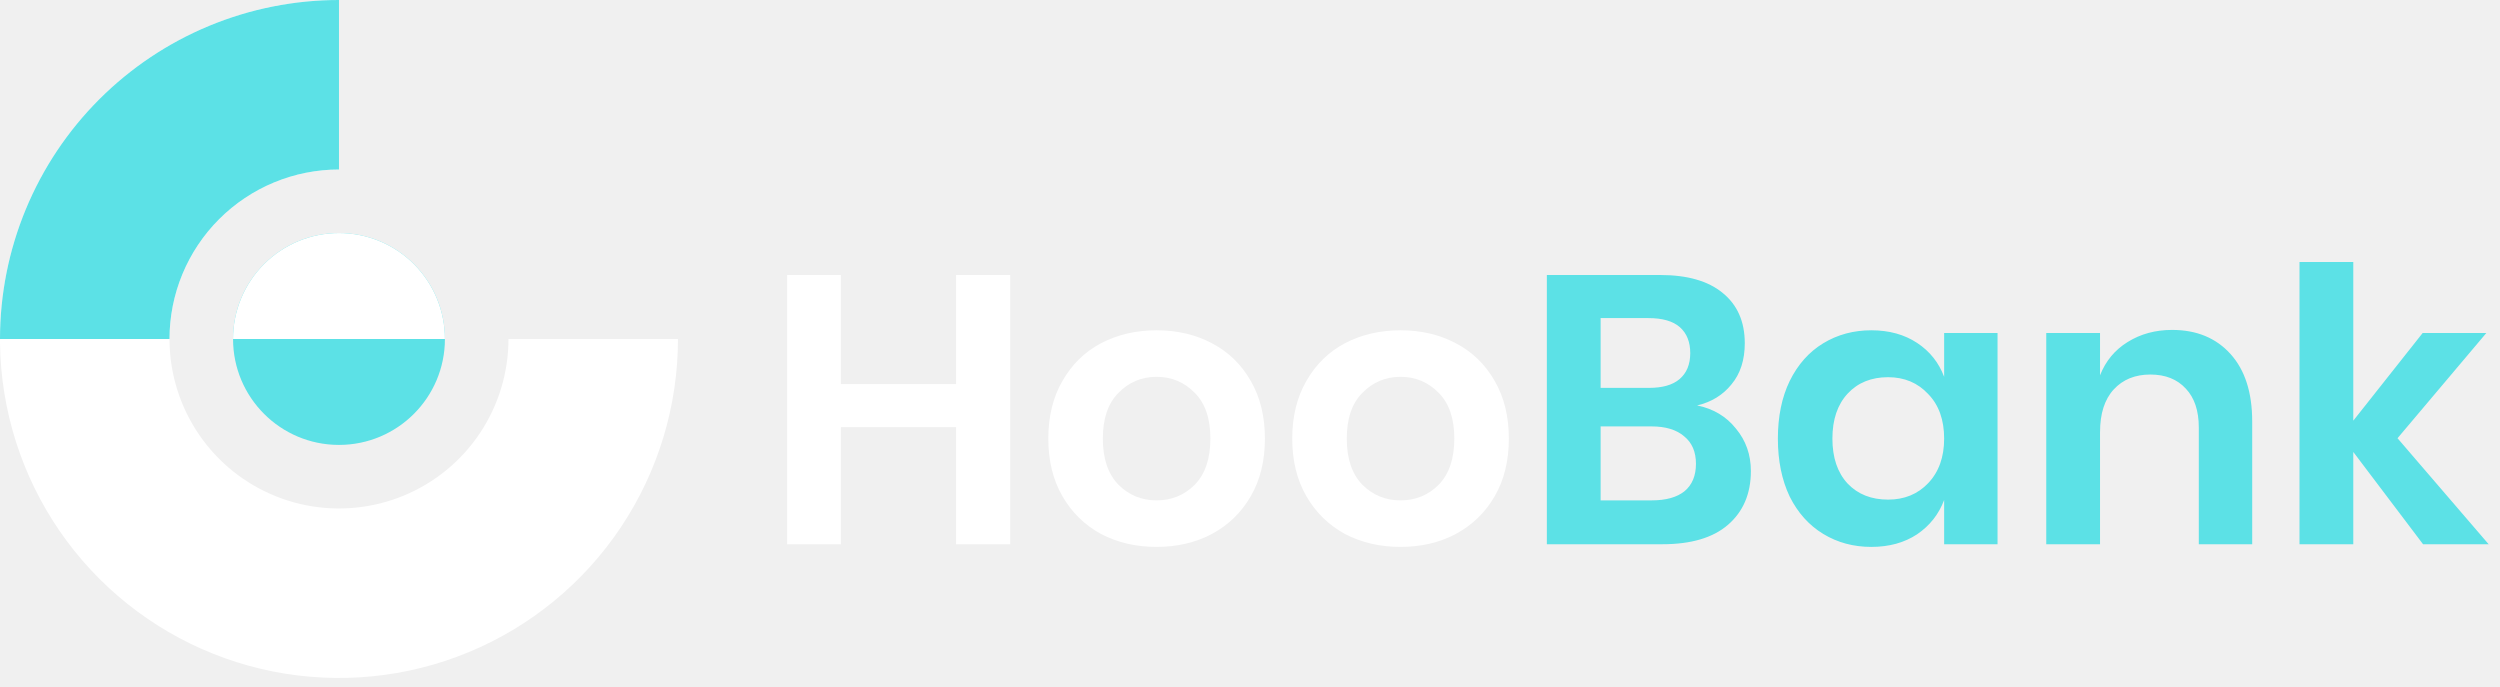
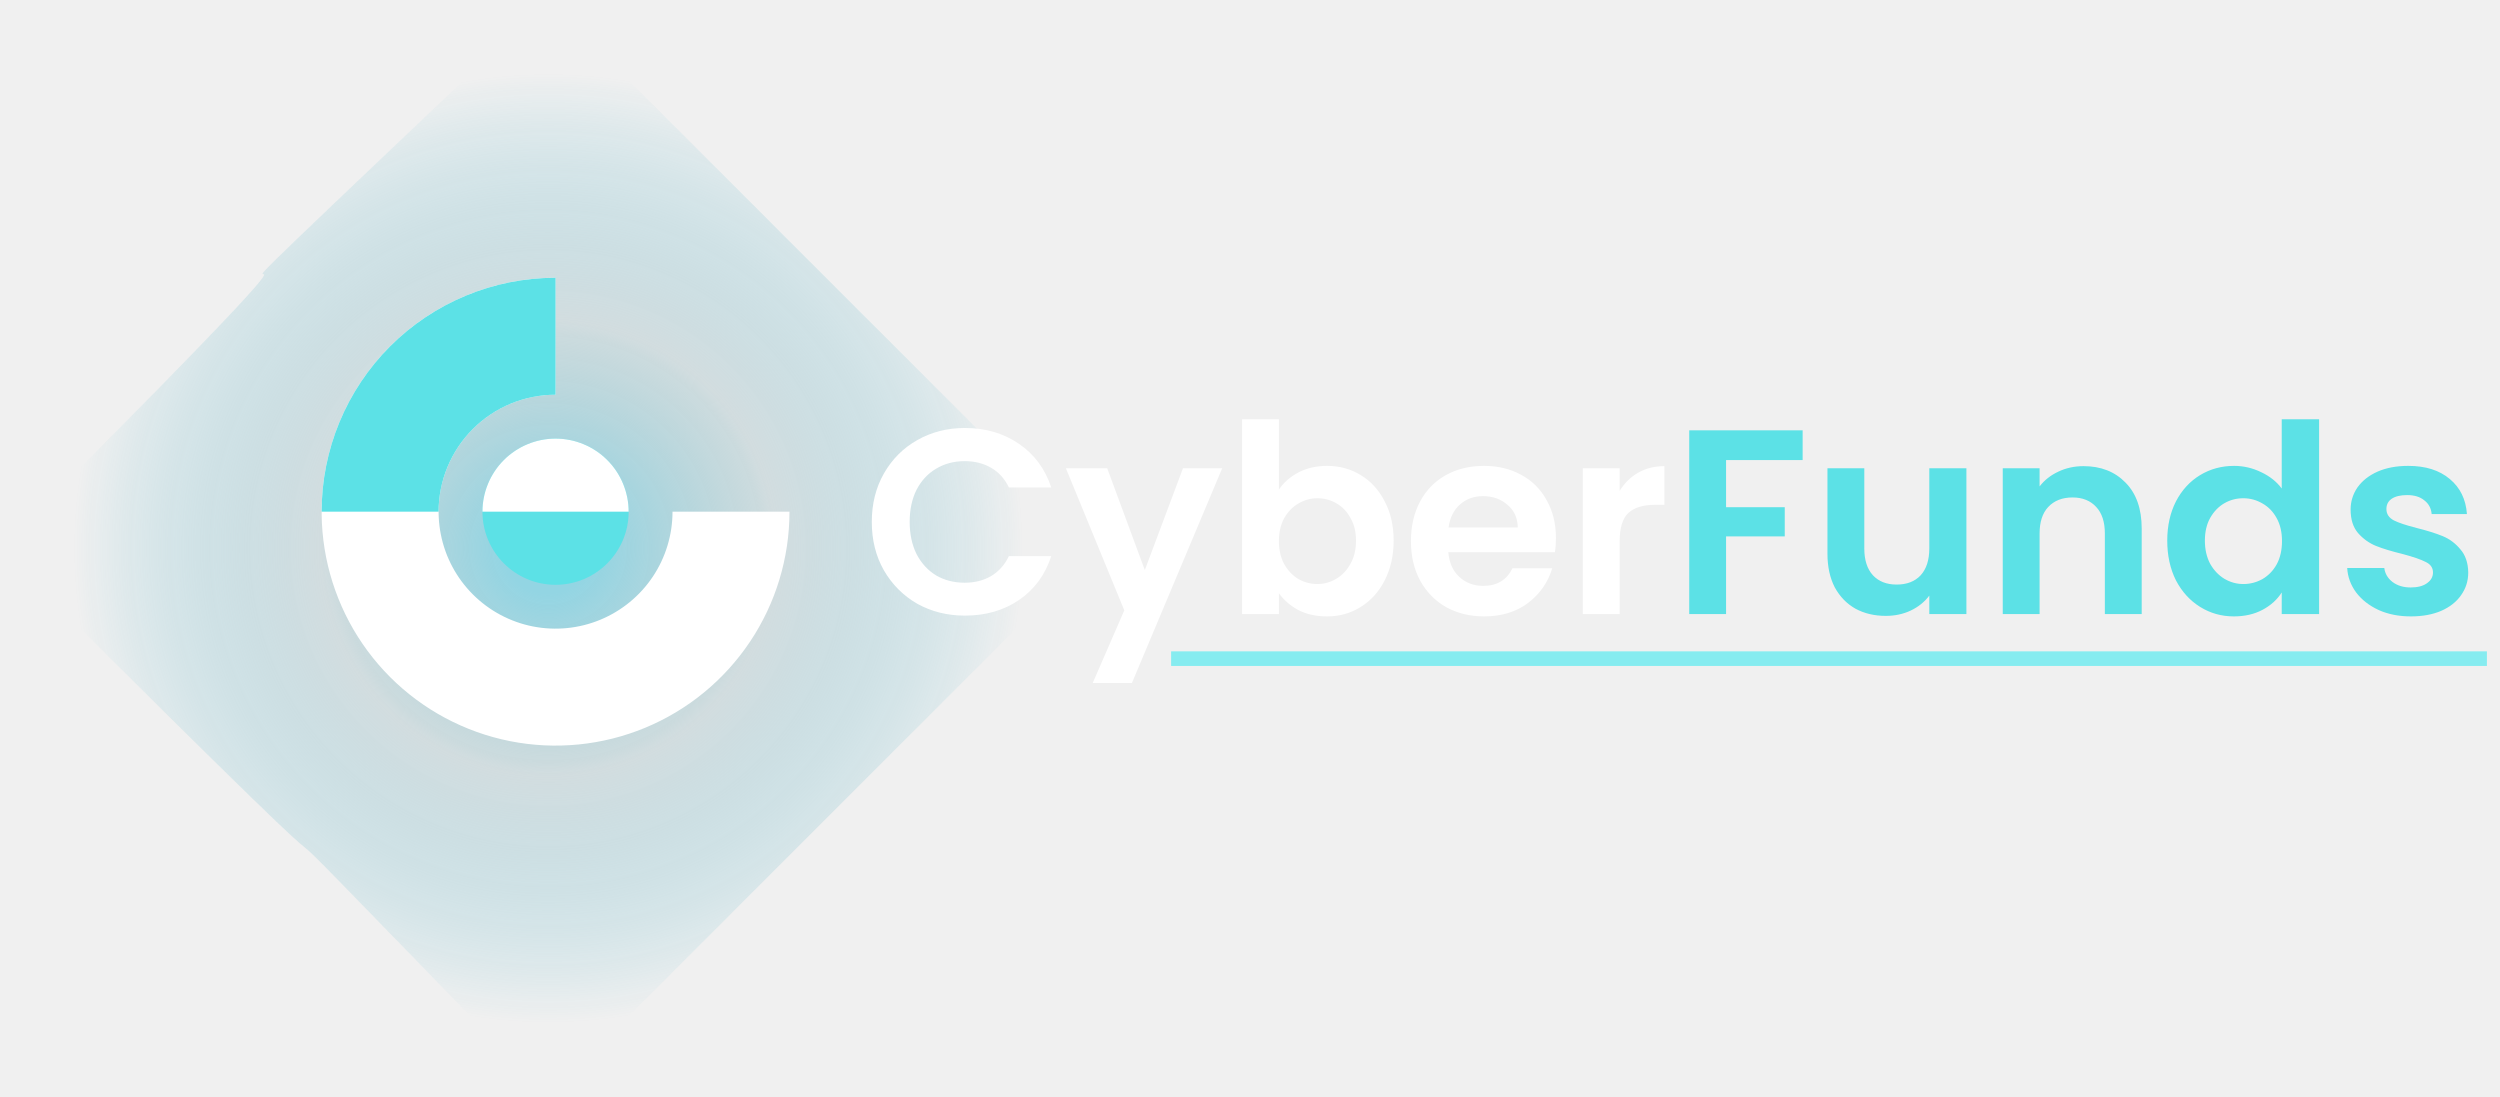
- <svg xmlns="http://www.w3.org/2000/svg" width="266" height="73" viewBox="0 0 266 73" fill="none">
-   <path d="M107.487 29.26V57.907H101.725V45.45H89.471V57.907H83.749V29.26H89.471V40.865H101.725V29.26H107.487ZM123.063 35.143C125.255 35.143 127.216 35.603 128.947 36.523C130.705 37.443 132.085 38.782 133.086 40.54C134.087 42.271 134.587 44.314 134.587 46.667C134.587 49.02 134.087 51.063 133.086 52.794C132.085 54.525 130.705 55.864 128.947 56.811C127.216 57.731 125.255 58.191 123.063 58.191C120.872 58.191 118.898 57.731 117.139 56.811C115.408 55.864 114.042 54.525 113.041 52.794C112.04 51.063 111.54 49.02 111.54 46.667C111.54 44.314 112.04 42.271 113.041 40.54C114.042 38.782 115.408 37.443 117.139 36.523C118.898 35.603 120.872 35.143 123.063 35.143ZM123.063 40.094C121.467 40.094 120.115 40.662 119.006 41.798C117.897 42.907 117.342 44.53 117.342 46.667C117.342 48.804 117.897 50.441 119.006 51.577C120.115 52.686 121.467 53.24 123.063 53.24C124.659 53.24 126.012 52.686 127.121 51.577C128.23 50.441 128.785 48.804 128.785 46.667C128.785 44.53 128.23 42.907 127.121 41.798C126.012 40.662 124.659 40.094 123.063 40.094ZM149.018 35.143C151.209 35.143 153.17 35.603 154.901 36.523C156.66 37.443 158.039 38.782 159.04 40.54C160.041 42.271 160.542 44.314 160.542 46.667C160.542 49.02 160.041 51.063 159.04 52.794C158.039 54.525 156.66 55.864 154.901 56.811C153.17 57.731 151.209 58.191 149.018 58.191C146.827 58.191 144.852 57.731 143.094 56.811C141.363 55.864 139.996 54.525 138.996 52.794C137.995 51.063 137.494 49.02 137.494 46.667C137.494 44.314 137.995 42.271 138.996 40.54C139.996 38.782 141.363 37.443 143.094 36.523C144.852 35.603 146.827 35.143 149.018 35.143ZM149.018 40.094C147.422 40.094 146.069 40.662 144.96 41.798C143.851 42.907 143.297 44.53 143.297 46.667C143.297 48.804 143.851 50.441 144.96 51.577C146.069 52.686 147.422 53.24 149.018 53.24C150.614 53.24 151.966 52.686 153.076 51.577C154.185 50.441 154.739 48.804 154.739 46.667C154.739 44.53 154.185 42.907 153.076 41.798C151.966 40.662 150.614 40.094 149.018 40.094Z" fill="white" />
-   <path d="M180.572 43.137C182.303 43.489 183.683 44.314 184.711 45.612C185.766 46.883 186.293 48.385 186.293 50.116C186.293 52.524 185.482 54.431 183.859 55.837C182.263 57.217 179.936 57.907 176.88 57.907H164.585V29.26H176.636C179.531 29.26 181.749 29.896 183.291 31.167C184.86 32.438 185.644 34.224 185.644 36.523C185.644 38.308 185.171 39.769 184.224 40.905C183.304 42.041 182.087 42.785 180.572 43.137ZM170.306 41.27H175.459C176.893 41.27 177.975 40.959 178.706 40.337C179.463 39.688 179.842 38.768 179.842 37.578C179.842 36.388 179.476 35.468 178.746 34.819C178.016 34.17 176.893 33.845 175.378 33.845H170.306V41.27ZM175.743 53.24C177.258 53.24 178.421 52.916 179.233 52.267C180.045 51.59 180.45 50.617 180.45 49.345C180.45 48.074 180.031 47.1 179.192 46.424C178.381 45.72 177.218 45.369 175.703 45.369H170.306V53.24H175.743ZM199.107 35.143C201 35.143 202.623 35.59 203.976 36.483C205.329 37.375 206.289 38.579 206.857 40.094V35.428H212.538V57.907H206.857V53.2C206.289 54.715 205.329 55.932 203.976 56.852C202.623 57.744 201 58.191 199.107 58.191C197.213 58.191 195.509 57.731 193.994 56.811C192.479 55.892 191.289 54.566 190.423 52.835C189.585 51.076 189.166 49.02 189.166 46.667C189.166 44.314 189.585 42.271 190.423 40.54C191.289 38.782 192.479 37.443 193.994 36.523C195.509 35.603 197.213 35.143 199.107 35.143ZM200.892 40.134C199.107 40.134 197.673 40.716 196.591 41.879C195.509 43.042 194.968 44.638 194.968 46.667C194.968 48.696 195.509 50.292 196.591 51.455C197.673 52.591 199.107 53.159 200.892 53.159C202.623 53.159 204.044 52.578 205.153 51.414C206.289 50.224 206.857 48.642 206.857 46.667C206.857 44.665 206.289 43.083 205.153 41.92C204.044 40.729 202.623 40.134 200.892 40.134ZM231.113 35.103C233.709 35.103 235.779 35.955 237.321 37.659C238.863 39.363 239.634 41.757 239.634 44.841V57.907H233.953V45.49C233.953 43.705 233.493 42.325 232.573 41.352C231.654 40.351 230.396 39.85 228.8 39.85C227.177 39.85 225.878 40.378 224.904 41.433C223.931 42.488 223.444 44.003 223.444 45.977V57.907H217.722V35.428H223.444V39.931C224.039 38.417 225.013 37.24 226.365 36.401C227.745 35.536 229.327 35.103 231.113 35.103ZM257.814 57.907L250.389 48.087V57.907H244.668V27.88H250.389V44.76L257.774 35.428H264.55L255.096 46.627L264.793 57.907H257.814Z" fill="#5CE1E6" />
-   <path d="M36.068 0C28.934 -8.50666e-08 21.961 2.115 16.03 6.079C10.098 10.042 5.475 15.675 2.745 22.265C0.016 28.856 -0.699 36.108 0.693 43.104C2.085 50.101 5.52 56.527 10.564 61.572C15.608 66.616 22.035 70.051 29.031 71.443C36.028 72.834 43.28 72.12 49.87 69.39C56.461 66.66 62.094 62.037 66.057 56.106C70.02 50.175 72.136 43.201 72.136 36.068L54.102 36.068C54.102 39.635 53.044 43.121 51.062 46.087C49.081 49.053 46.264 51.364 42.969 52.729C39.674 54.094 36.048 54.451 32.55 53.755C29.051 53.059 25.838 51.342 23.316 48.82C20.794 46.298 19.076 43.084 18.38 39.586C17.685 36.088 18.042 32.462 19.407 29.166C20.772 25.871 23.083 23.055 26.049 21.073C29.014 19.092 32.501 18.034 36.068 18.034L36.068 0Z" fill="white" />
-   <path d="M36.068 0C31.331 -5.64821e-08 26.641 0.933 22.265 2.745C17.889 4.558 13.913 7.215 10.564 10.564C7.215 13.913 4.558 17.889 2.745 22.265C0.933 26.641 -7.1519e-07 31.331 0 36.068L18.034 36.068C18.034 33.7 18.5 31.355 19.407 29.166C20.313 26.979 21.641 24.991 23.316 23.316C24.991 21.641 26.979 20.313 29.166 19.407C31.355 18.5 33.7 18.034 36.068 18.034L36.068 0Z" fill="#5CE1E6" />
-   <circle cx="36.068" cy="36.068" r="11.271" fill="#5CE1E6" />
-   <path d="M47.339 36.068C47.339 34.588 47.047 33.122 46.481 31.755C45.915 30.387 45.084 29.145 44.038 28.098C42.991 27.051 41.749 26.221 40.381 25.655C39.014 25.088 37.548 24.797 36.068 24.797C34.588 24.797 33.122 25.088 31.755 25.655C30.387 26.221 29.145 27.051 28.098 28.098C27.051 29.145 26.221 30.387 25.655 31.755C25.088 33.122 24.797 34.588 24.797 36.068L36.068 36.068H47.339Z" fill="white" />
+ <svg xmlns="http://www.w3.org/2000/svg" width="171" height="75" viewBox="0 0 171 75" fill="none">
+   <path d="M75 37.5C37.5 75 75 37.5 37.5 75C5.5 42 37.5 75 0 37.5C37.5 0 -2 37.5 37.5 0C75 37.5 37.5 0 75 37.5Z" fill="url(#paint0_diamond_85502_94)" />
+   <path d="M38 19C34.836 19 31.742 19.938 29.111 21.697C26.48 23.455 24.429 25.953 23.218 28.877C22.007 31.801 21.69 35.018 22.307 38.121C22.925 41.225 24.449 44.076 26.686 46.314C28.924 48.551 31.775 50.075 34.879 50.693C37.982 51.31 41.199 50.993 44.123 49.782C47.047 48.571 49.545 46.52 51.303 43.889C53.062 41.258 54 38.164 54 35L46 35C46 36.582 45.531 38.129 44.652 39.445C43.773 40.76 42.523 41.785 41.061 42.391C39.6 42.996 37.991 43.155 36.439 42.846C34.887 42.538 33.462 41.776 32.343 40.657C31.224 39.538 30.462 38.113 30.154 36.561C29.845 35.009 30.003 33.4 30.609 31.939C31.214 30.477 32.24 29.227 33.555 28.348C34.871 27.469 36.418 27 38 27L38 19Z" fill="white" />
+   <path d="M38 19C35.899 19 33.818 19.414 31.877 20.218C29.936 21.022 28.172 22.201 26.686 23.686C25.201 25.172 24.022 26.936 23.218 28.877C22.414 30.818 22 32.899 22 35L30 35C30 33.949 30.207 32.909 30.609 31.939C31.011 30.968 31.6 30.086 32.343 29.343C33.086 28.6 33.968 28.011 34.938 27.609C35.909 27.207 36.949 27 38 27L38 19Z" fill="#5CE1E6" />
+   <circle cx="38" cy="35" r="5" fill="#5CE1E6" />
+   <path d="M43 35C43 34.343 42.871 33.693 42.619 33.087C42.368 32.48 42 31.929 41.535 31.465C41.071 31 40.52 30.632 39.913 30.381C39.307 30.129 38.657 30 38 30C37.343 30 36.693 30.129 36.087 30.381C35.48 30.632 34.929 31 34.464 31.465C34 31.929 33.632 32.48 33.381 33.087C33.129 33.693 33 34.343 33 35L38 35H43Z" fill="white" />
+   <path d="M59.63 35.7C59.63 34.464 59.906 33.36 60.458 32.388C61.022 31.404 61.784 30.642 62.744 30.102C63.716 29.55 64.802 29.274 66.002 29.274C67.406 29.274 68.636 29.634 69.692 30.354C70.748 31.074 71.486 32.07 71.906 33.342H69.008C68.72 32.742 68.312 32.292 67.784 31.992C67.268 31.692 66.668 31.542 65.984 31.542C65.252 31.542 64.598 31.716 64.022 32.064C63.458 32.4 63.014 32.88 62.69 33.504C62.378 34.128 62.222 34.86 62.222 35.7C62.222 36.528 62.378 37.26 62.69 37.896C63.014 38.52 63.458 39.006 64.022 39.354C64.598 39.69 65.252 39.858 65.984 39.858C66.668 39.858 67.268 39.708 67.784 39.408C68.312 39.096 68.72 38.64 69.008 38.04H71.906C71.486 39.324 70.748 40.326 69.692 41.046C68.648 41.754 67.418 42.108 66.002 42.108C64.802 42.108 63.716 41.838 62.744 41.298C61.784 40.746 61.022 39.984 60.458 39.012C59.906 38.04 59.63 36.936 59.63 35.7ZM83.598 32.028L77.424 46.716H74.742L76.902 41.748L72.906 32.028H75.732L78.306 38.994L80.916 32.028H83.598ZM87.477 33.486C87.801 33.006 88.245 32.616 88.809 32.316C89.385 32.016 90.039 31.866 90.771 31.866C91.623 31.866 92.391 32.076 93.075 32.496C93.771 32.916 94.317 33.516 94.713 34.296C95.121 35.064 95.325 35.958 95.325 36.978C95.325 37.998 95.121 38.904 94.713 39.696C94.317 40.476 93.771 41.082 93.075 41.514C92.391 41.946 91.623 42.162 90.771 42.162C90.027 42.162 89.373 42.018 88.809 41.73C88.257 41.43 87.813 41.046 87.477 40.578V42H84.957V28.68H87.477V33.486ZM92.751 36.978C92.751 36.378 92.625 35.862 92.373 35.43C92.133 34.986 91.809 34.65 91.401 34.422C91.005 34.194 90.573 34.08 90.105 34.08C89.649 34.08 89.217 34.2 88.809 34.44C88.413 34.668 88.089 35.004 87.837 35.448C87.597 35.892 87.477 36.414 87.477 37.014C87.477 37.614 87.597 38.136 87.837 38.58C88.089 39.024 88.413 39.366 88.809 39.606C89.217 39.834 89.649 39.948 90.105 39.948C90.573 39.948 91.005 39.828 91.401 39.588C91.809 39.348 92.133 39.006 92.373 38.562C92.625 38.118 92.751 37.59 92.751 36.978ZM106.426 36.798C106.426 37.158 106.402 37.482 106.354 37.77H99.064C99.124 38.49 99.376 39.054 99.82 39.462C100.264 39.87 100.81 40.074 101.458 40.074C102.394 40.074 103.06 39.672 103.456 38.868H106.174C105.886 39.828 105.334 40.62 104.518 41.244C103.702 41.856 102.7 42.162 101.512 42.162C100.552 42.162 99.688 41.952 98.92 41.532C98.164 41.1 97.57 40.494 97.138 39.714C96.718 38.934 96.508 38.034 96.508 37.014C96.508 35.982 96.718 35.076 97.138 34.296C97.558 33.516 98.146 32.916 98.902 32.496C99.658 32.076 100.528 31.866 101.512 31.866C102.46 31.866 103.306 32.07 104.05 32.478C104.806 32.886 105.388 33.468 105.796 34.224C106.216 34.968 106.426 35.826 106.426 36.798ZM103.816 36.078C103.804 35.43 103.57 34.914 103.114 34.53C102.658 34.134 102.1 33.936 101.44 33.936C100.816 33.936 100.288 34.128 99.856 34.512C99.436 34.884 99.178 35.406 99.082 36.078H103.816ZM110.785 33.576C111.109 33.048 111.529 32.634 112.045 32.334C112.573 32.034 113.173 31.884 113.845 31.884V34.53H113.179C112.387 34.53 111.787 34.716 111.379 35.088C110.983 35.46 110.785 36.108 110.785 37.032V42H108.265V32.028H110.785V33.576Z" fill="white" />
+   <path d="M123.301 29.436V31.47H118.063V34.692H122.077V36.69H118.063V42H115.543V29.436H123.301ZM134.502 32.028V42H131.964V40.74C131.64 41.172 131.214 41.514 130.686 41.766C130.17 42.006 129.606 42.126 128.994 42.126C128.214 42.126 127.524 41.964 126.924 41.64C126.324 41.304 125.85 40.818 125.502 40.182C125.166 39.534 124.998 38.766 124.998 37.878V32.028H127.518V37.518C127.518 38.31 127.716 38.922 128.112 39.354C128.508 39.774 129.048 39.984 129.732 39.984C130.428 39.984 130.974 39.774 131.37 39.354C131.766 38.922 131.964 38.31 131.964 37.518V32.028H134.502ZM142.514 31.884C143.702 31.884 144.662 32.262 145.394 33.018C146.126 33.762 146.492 34.806 146.492 36.15V42H143.972V36.492C143.972 35.7 143.774 35.094 143.378 34.674C142.982 34.242 142.442 34.026 141.758 34.026C141.062 34.026 140.51 34.242 140.102 34.674C139.706 35.094 139.508 35.7 139.508 36.492V42H136.988V32.028H139.508V33.27C139.844 32.838 140.27 32.502 140.786 32.262C141.314 32.01 141.89 31.884 142.514 31.884ZM148.24 36.978C148.24 35.97 148.438 35.076 148.834 34.296C149.242 33.516 149.794 32.916 150.49 32.496C151.186 32.076 151.96 31.866 152.812 31.866C153.46 31.866 154.078 32.01 154.666 32.298C155.254 32.574 155.722 32.946 156.07 33.414V28.68H158.626V42H156.07V40.524C155.758 41.016 155.32 41.412 154.756 41.712C154.192 42.012 153.538 42.162 152.794 42.162C151.954 42.162 151.186 41.946 150.49 41.514C149.794 41.082 149.242 40.476 148.834 39.696C148.438 38.904 148.24 37.998 148.24 36.978ZM156.088 37.014C156.088 36.402 155.968 35.88 155.728 35.448C155.488 35.004 155.164 34.668 154.756 34.44C154.348 34.2 153.91 34.08 153.442 34.08C152.974 34.08 152.542 34.194 152.146 34.422C151.75 34.65 151.426 34.986 151.174 35.43C150.934 35.862 150.814 36.378 150.814 36.978C150.814 37.578 150.934 38.106 151.174 38.562C151.426 39.006 151.75 39.348 152.146 39.588C152.554 39.828 152.986 39.948 153.442 39.948C153.91 39.948 154.348 39.834 154.756 39.606C155.164 39.366 155.488 39.03 155.728 38.598C155.968 38.154 156.088 37.626 156.088 37.014ZM164.904 42.162C164.088 42.162 163.356 42.018 162.708 41.73C162.06 41.43 161.544 41.028 161.16 40.524C160.788 40.02 160.584 39.462 160.548 38.85H163.086C163.134 39.234 163.32 39.552 163.644 39.804C163.98 40.056 164.394 40.182 164.886 40.182C165.366 40.182 165.738 40.086 166.002 39.894C166.278 39.702 166.416 39.456 166.416 39.156C166.416 38.832 166.248 38.592 165.912 38.436C165.588 38.268 165.066 38.088 164.346 37.896C163.602 37.716 162.99 37.53 162.51 37.338C162.042 37.146 161.634 36.852 161.286 36.456C160.95 36.06 160.782 35.526 160.782 34.854C160.782 34.302 160.938 33.798 161.25 33.342C161.574 32.886 162.03 32.526 162.618 32.262C163.218 31.998 163.92 31.866 164.724 31.866C165.912 31.866 166.86 32.166 167.568 32.766C168.276 33.354 168.666 34.152 168.738 35.16H166.326C166.29 34.764 166.122 34.452 165.822 34.224C165.534 33.984 165.144 33.864 164.652 33.864C164.196 33.864 163.842 33.948 163.59 34.116C163.35 34.284 163.23 34.518 163.23 34.818C163.23 35.154 163.398 35.412 163.734 35.592C164.07 35.76 164.592 35.934 165.3 36.114C166.02 36.294 166.614 36.48 167.082 36.672C167.55 36.864 167.952 37.164 168.288 37.572C168.636 37.968 168.816 38.496 168.828 39.156C168.828 39.732 168.666 40.248 168.342 40.704C168.03 41.16 167.574 41.52 166.974 41.784C166.386 42.036 165.696 42.162 164.904 42.162Z" fill="#5CE1E6" />
+   <line x1="80.105" y1="45.052" x2="170.105" y2="45.052" stroke="url(#paint1_linear_85502_94)" />
+   <defs>
+     <radialGradient id="paint0_diamond_85502_94" cx="0" cy="0" r="1" gradientUnits="userSpaceOnUse" gradientTransform="translate(37.5 37.5) rotate(90) scale(37.5)">
+       <stop offset="0.083" stop-color="#93D5E3" />
+       <stop offset="0.391" stop-color="#A5C5CB" stop-opacity="0.494" />
+       <stop offset="0.417" stop-color="#A8C2C8" stop-opacity="0.417" />
+       <stop offset="0.87" stop-color="#0799B9" stop-opacity="0" />
+     </radialGradient>
+     <linearGradient id="paint1_linear_85502_94" x1="125.105" y1="45.552" x2="125.105" y2="46.552" gradientUnits="userSpaceOnUse">
+       <stop stop-color="#86ECF0" />
+       <stop offset="1" stop-color="#DEF9FA" stop-opacity="0" />
+     </linearGradient>
+   </defs>
</svg>
